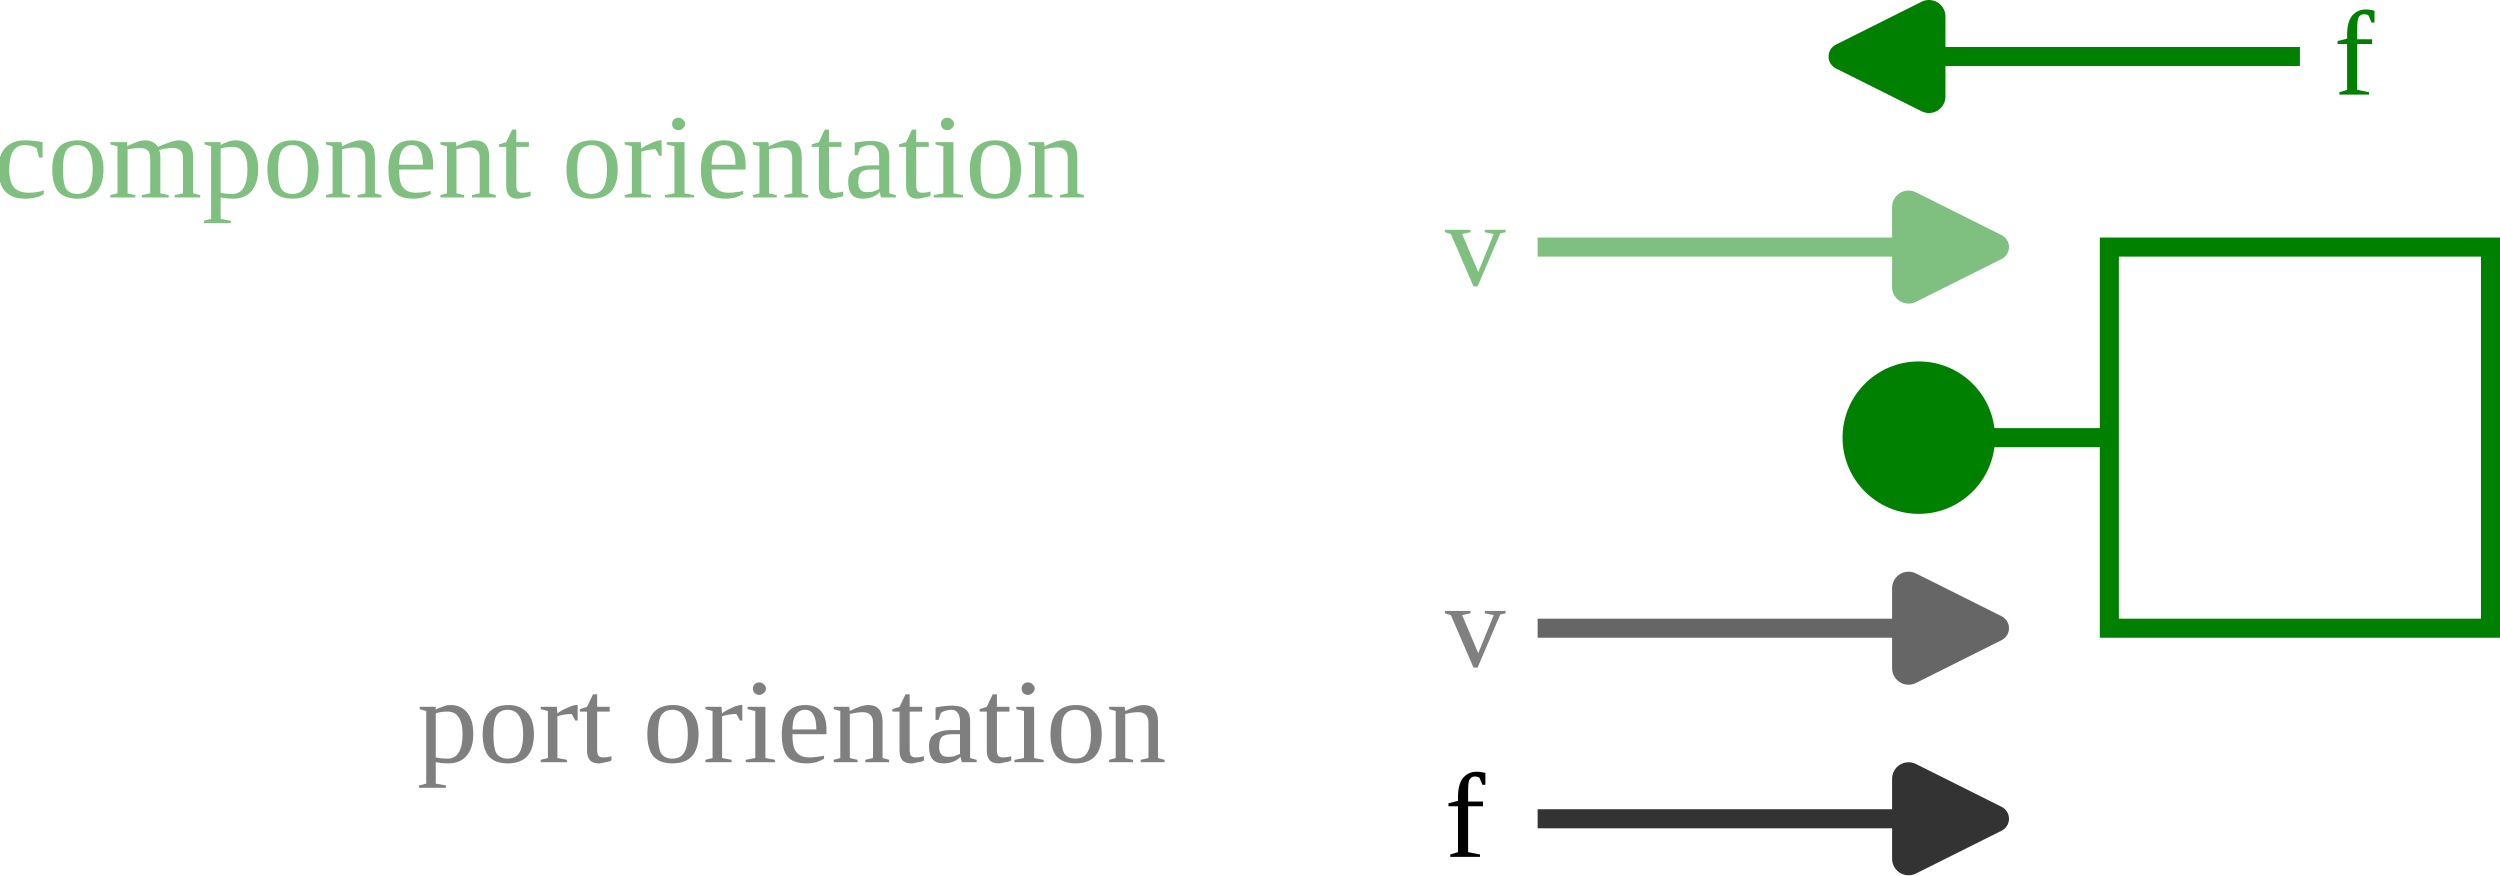
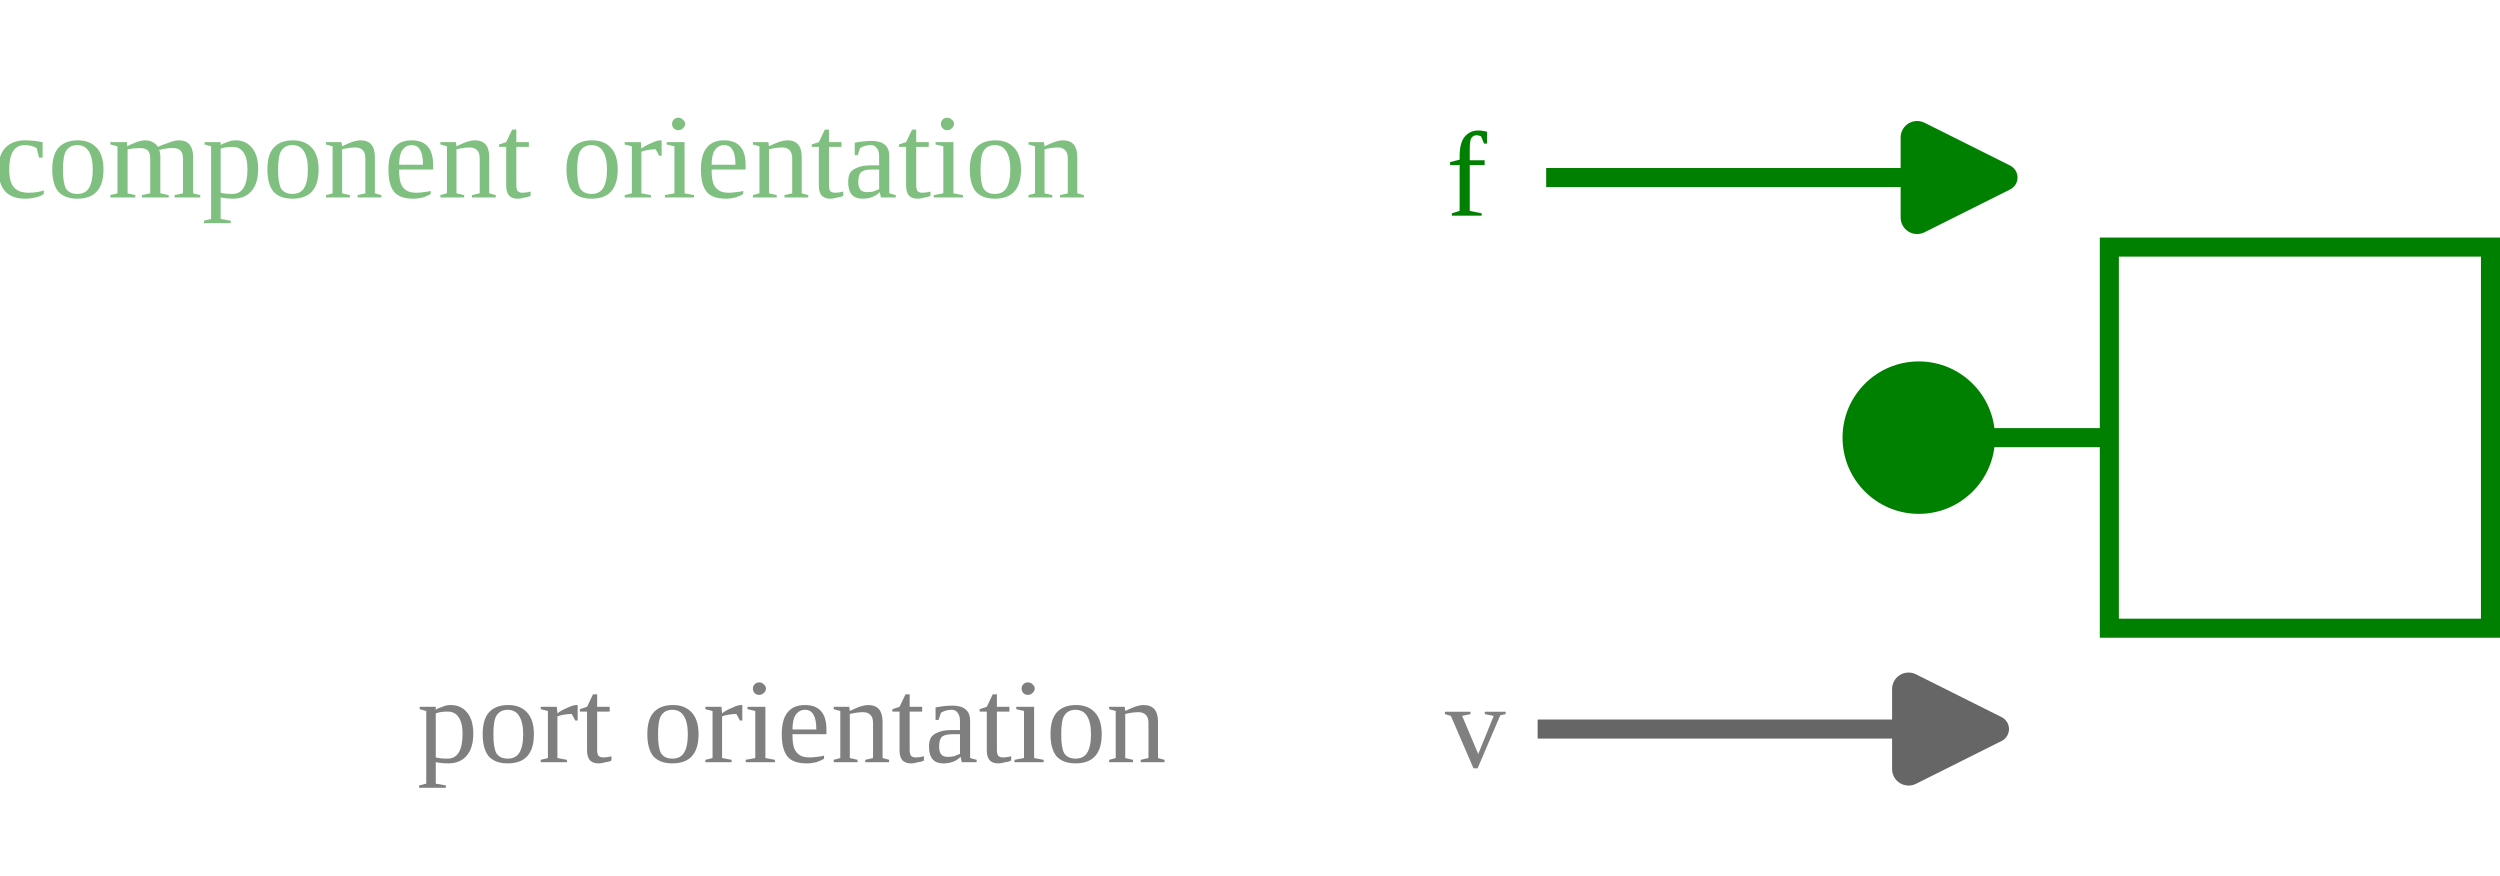
<svg xmlns="http://www.w3.org/2000/svg" width="65.594mm" height="22.965mm" viewBox="0 0 65.594 22.965" version="1.1" id="svg1">
  <defs id="defs1">
    <marker style="overflow:visible" id="RoundedArrow-9-6-3" refX="0" refY="0" orient="auto-start-reverse" markerWidth="1" markerHeight="1" viewBox="0 0 1 1" preserveAspectRatio="xMidYMid">
      <path transform="scale(0.7)" d="m -0.211,-4.106 6.422,3.211 a 1,1 90 0 1 0,1.789 L -0.211,4.106 A 1.236,1.236 31.717 0 1 -2,3 v -6 a 1.236,1.236 148.283 0 1 1.789,-1.106 z" style="fill:context-stroke;fill-rule:evenodd;stroke:none" id="path8-9-0-3" />
-     </marker>
-     <marker style="overflow:visible" id="RoundedArrow-9-6" refX="0" refY="0" orient="auto-start-reverse" markerWidth="1" markerHeight="1" viewBox="0 0 1 1" preserveAspectRatio="xMidYMid">
-       <path transform="scale(0.7)" d="m -0.211,-4.106 6.422,3.211 a 1,1 90 0 1 0,1.789 L -0.211,4.106 A 1.236,1.236 31.717 0 1 -2,3 v -6 a 1.236,1.236 148.283 0 1 1.789,-1.106 z" style="fill:context-stroke;fill-rule:evenodd;stroke:none" id="path8-9-0" />
    </marker>
    <marker style="overflow:visible" id="RoundedArrow-0-2" refX="0" refY="0" orient="auto-start-reverse" markerWidth="1" markerHeight="1" viewBox="0 0 1 1" preserveAspectRatio="xMidYMid">
      <path transform="scale(0.7)" d="m -0.211,-4.106 6.422,3.211 a 1,1 90 0 1 0,1.789 L -0.211,4.106 A 1.236,1.236 31.717 0 1 -2,3 v -6 a 1.236,1.236 148.283 0 1 1.789,-1.106 z" style="fill:context-stroke;fill-rule:evenodd;stroke:none" id="path8-0-7" />
    </marker>
  </defs>
  <g id="layer1" transform="translate(-34.65606,-73.51738)">
    <ellipse style="fill:#008000;stroke:none;stroke-width:0.5" id="path1-6" cx="85" cy="85" rx="2" ry="2" />
    <path style="fill:none;stroke:#008000;stroke-width:0.5;stroke-dasharray:none" d="m 85,85 h 5 v -5 H 100 v 10 h -10 v -5" id="path9" />
-     <path style="fill:#0000ff;stroke:#666666;stroke-width:0.5;stroke-dasharray:none;marker-end:url(#RoundedArrow-9-6-3)" d="m 75,90 h 10" id="path5-52" />
-     <path style="fill:#0000ff;stroke:#333333;stroke-width:0.5;stroke-dasharray:none;marker-end:url(#RoundedArrow-9-6-3)" d="m 75,95 h 10" id="path6-0" />
-     <text xml:space="preserve" style="font-size:3.175px;fill:#808080;stroke:none;stroke-width:0.5;stroke-dasharray:none" x="72.565" y="91" id="text6-0">
-       <tspan id="tspan6-2" style="fill:#808080;stroke:none;stroke-width:0.5" x="72.565" y="91">v</tspan>
+     <path style="fill:#0000ff;stroke:#666666;stroke-width:0.5;stroke-dasharray:none;marker-end:url(#RoundedArrow-9-6-3)" d="m 75,92.646 h 10" id="path5-52" />
+     <text xml:space="preserve" style="font-size:3.175px;fill:#808080;stroke:none;stroke-width:0.5;stroke-dasharray:none" x="72.565" y="93.646" id="text6-0">
+       <tspan id="tspan6-2" style="fill:#808080;stroke:none;stroke-width:0.5" x="72.565" y="93.646">v</tspan>
    </text>
-     <text xml:space="preserve" style="font-size:3.175px;fill:#000000;stroke:none;stroke-width:0.5;stroke-dasharray:none" x="72.565" y="96" id="text7-2">
-       <tspan id="tspan7-2" style="fill:#000000;stroke:none;stroke-width:0.5" x="72.565" y="96">f</tspan>
-     </text>
-     <path style="opacity:0.5;fill:#0000ff;stroke:#008000;stroke-width:0.5;stroke-dasharray:none;marker-end:url(#RoundedArrow-9-6)" d="m 75,80 h 10" id="path12" />
-     <text xml:space="preserve" style="font-size:3.175px;opacity:0.5;fill:#008000;stroke:none;stroke-width:0.5;stroke-dasharray:none" x="72.565" y="81" id="text12">
-       <tspan id="tspan12" style="fill:#008000;stroke:none;stroke-width:0.5" x="72.565" y="81">v</tspan>
-     </text>
-     <path style="fill:#008000;stroke:#008000;stroke-width:0.5;stroke-dasharray:none;marker-end:url(#RoundedArrow-0-2)" d="m 95,75 h -10" id="path13" />
-     <text xml:space="preserve" style="font-size:3.175px;fill:#008000;stroke:none;stroke-width:0.5;stroke-dasharray:none" x="95.895" y="76" id="text13">
-       <tspan id="tspan13" style="fill:#008000;stroke:none;stroke-width:0.5" x="95.895" y="76">f</tspan>
+     <path style="fill:#008000;stroke:#008000;stroke-width:0.5;stroke-dasharray:none;marker-end:url(#RoundedArrow-0-2)" d="m 75.224,78.175 h 10" id="path13" />
+     <text xml:space="preserve" style="font-size:3.175px;fill:#008000;stroke:none;stroke-width:0.5;stroke-dasharray:none" x="72.611" y="79.175" id="text13">
+       <tspan id="tspan13" style="fill:#008000;stroke:none;stroke-width:0.5" x="72.611" y="79.175">f</tspan>
    </text>
    <text xml:space="preserve" style="font-size:3.175px;opacity:0.5;fill:#000000;stroke:none;stroke-width:0.5" x="45.606" y="93.517" id="text1">
      <tspan id="tspan1" style="fill:#000000;stroke:none;stroke-width:0.5" x="45.606" y="93.517">port orientation</tspan>
    </text>
    <text xml:space="preserve" style="font-size:3.175px;opacity:0.5;fill:#008000;stroke:none;stroke-width:0.5" x="34.493" y="78.701" id="text2">
      <tspan id="tspan2" style="fill:#008000;stroke:none;stroke-width:0.5" x="34.493" y="78.701">component orientation</tspan>
    </text>
  </g>
</svg>
